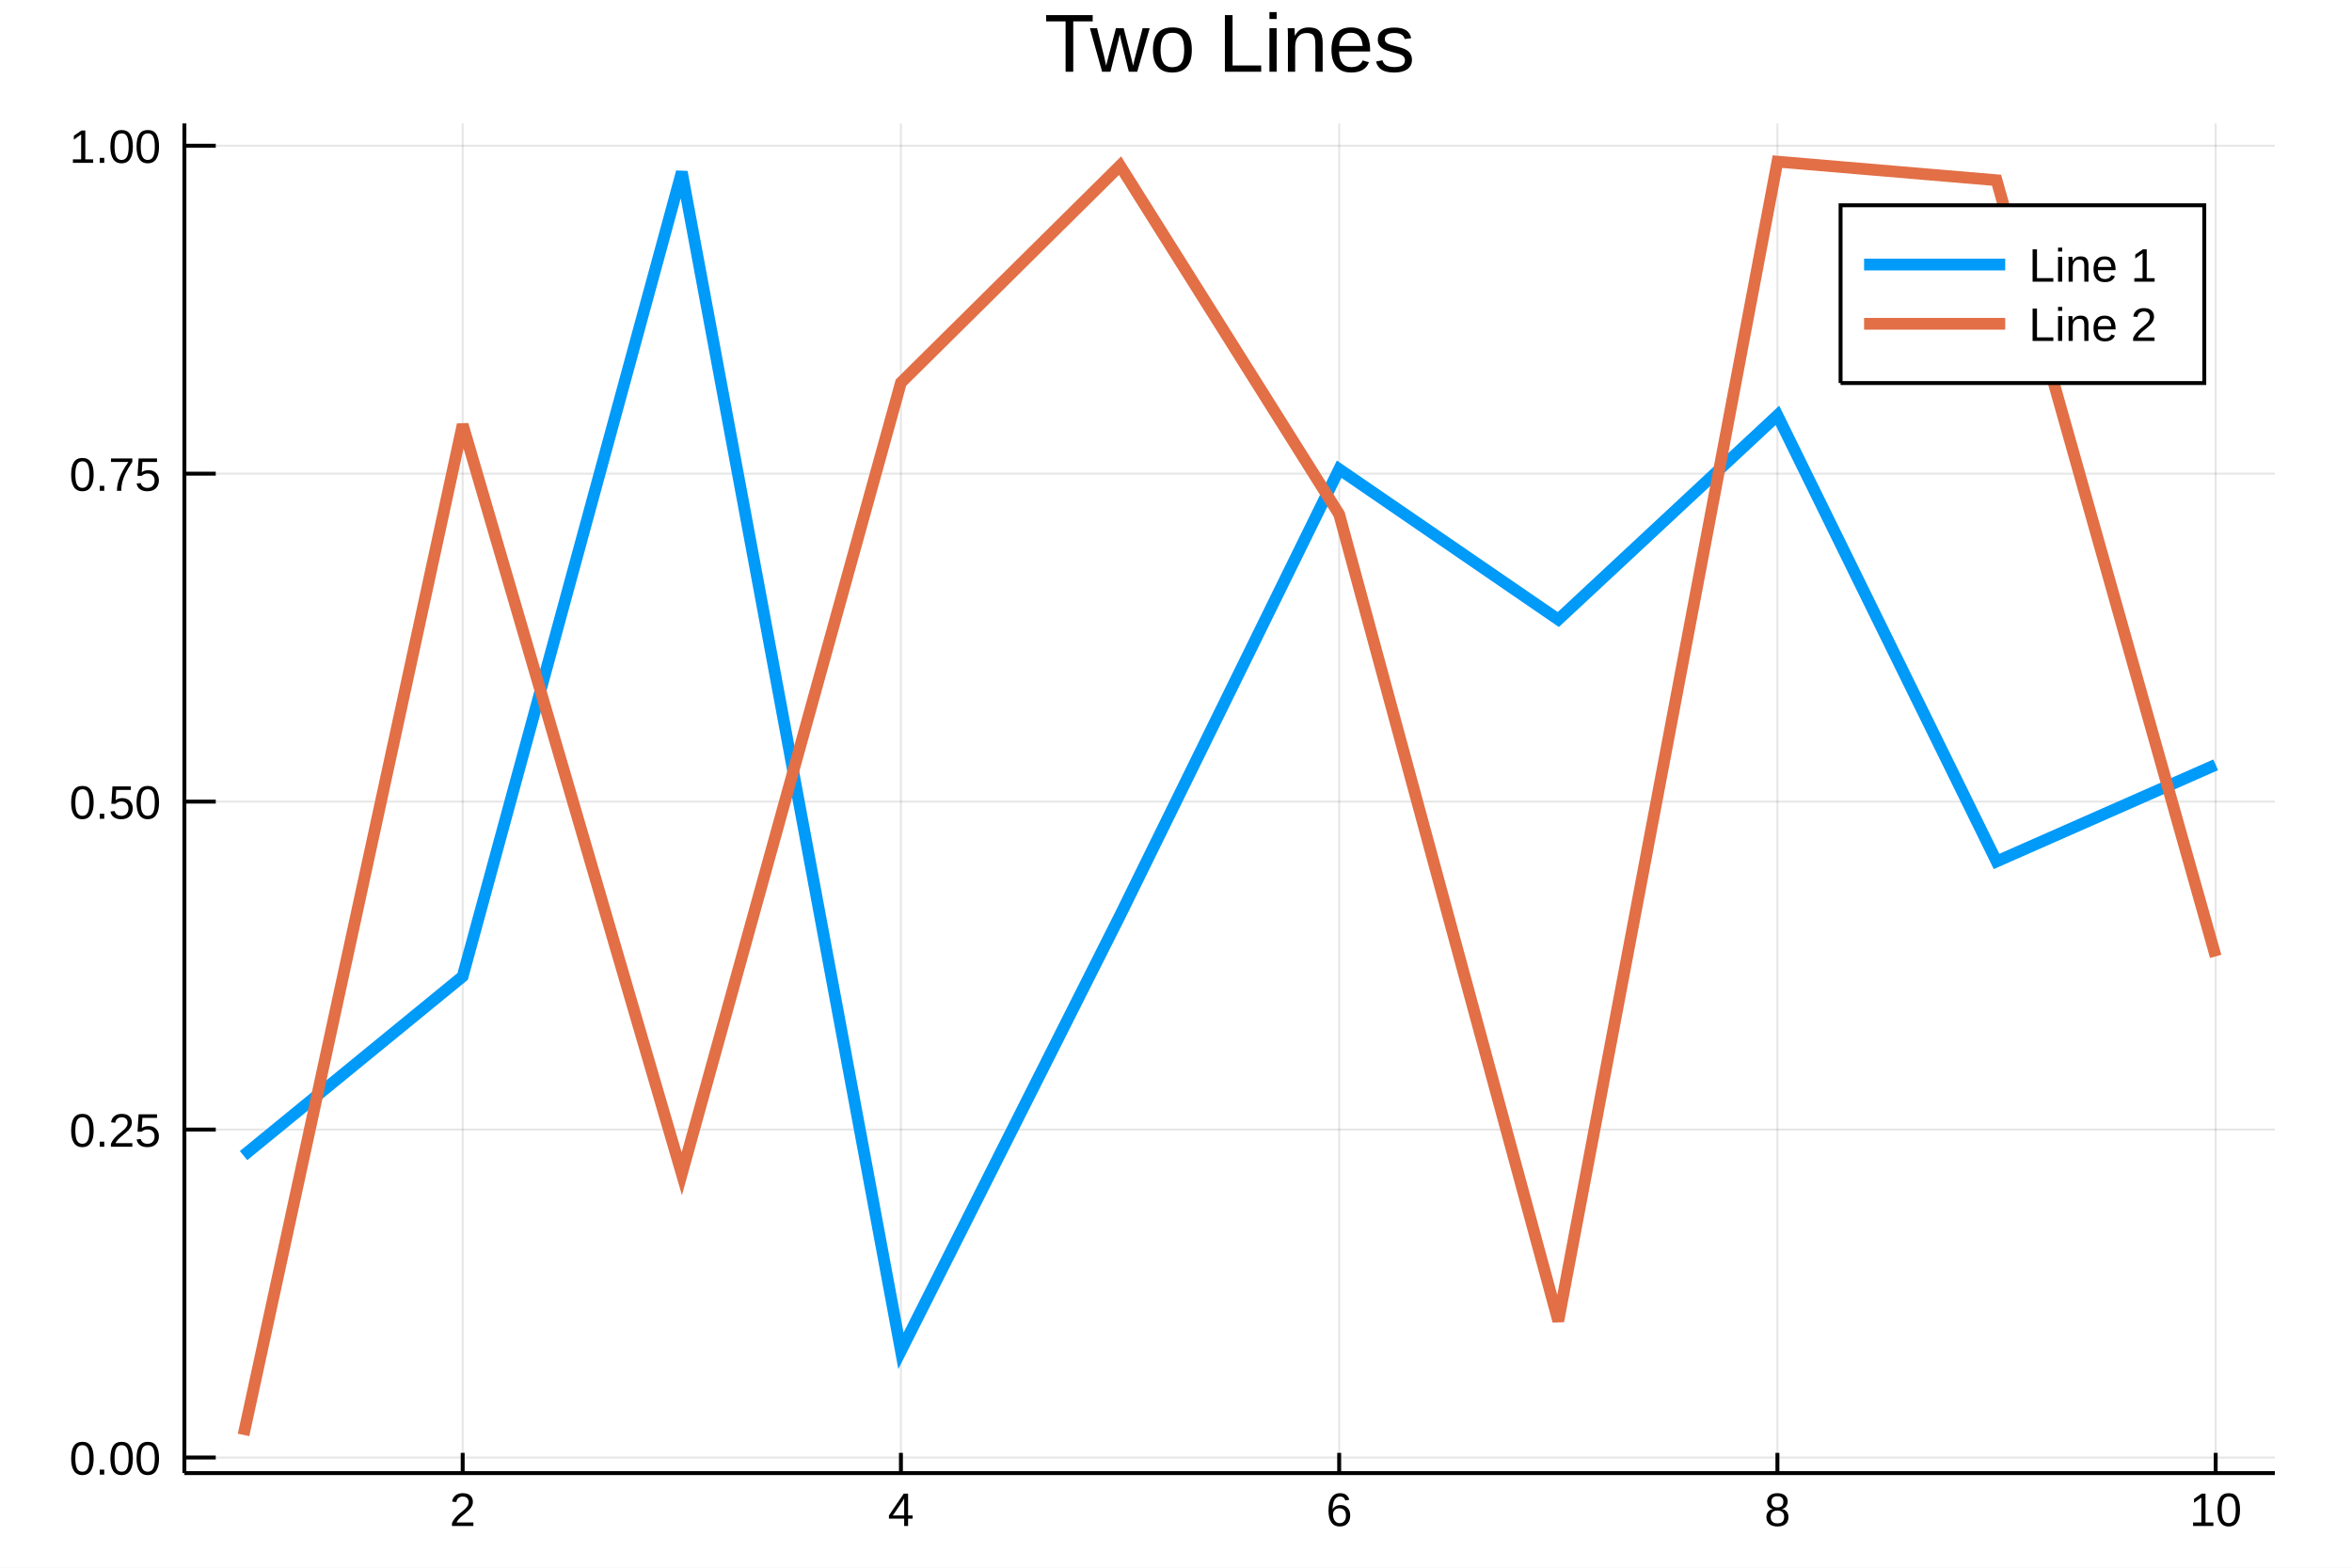
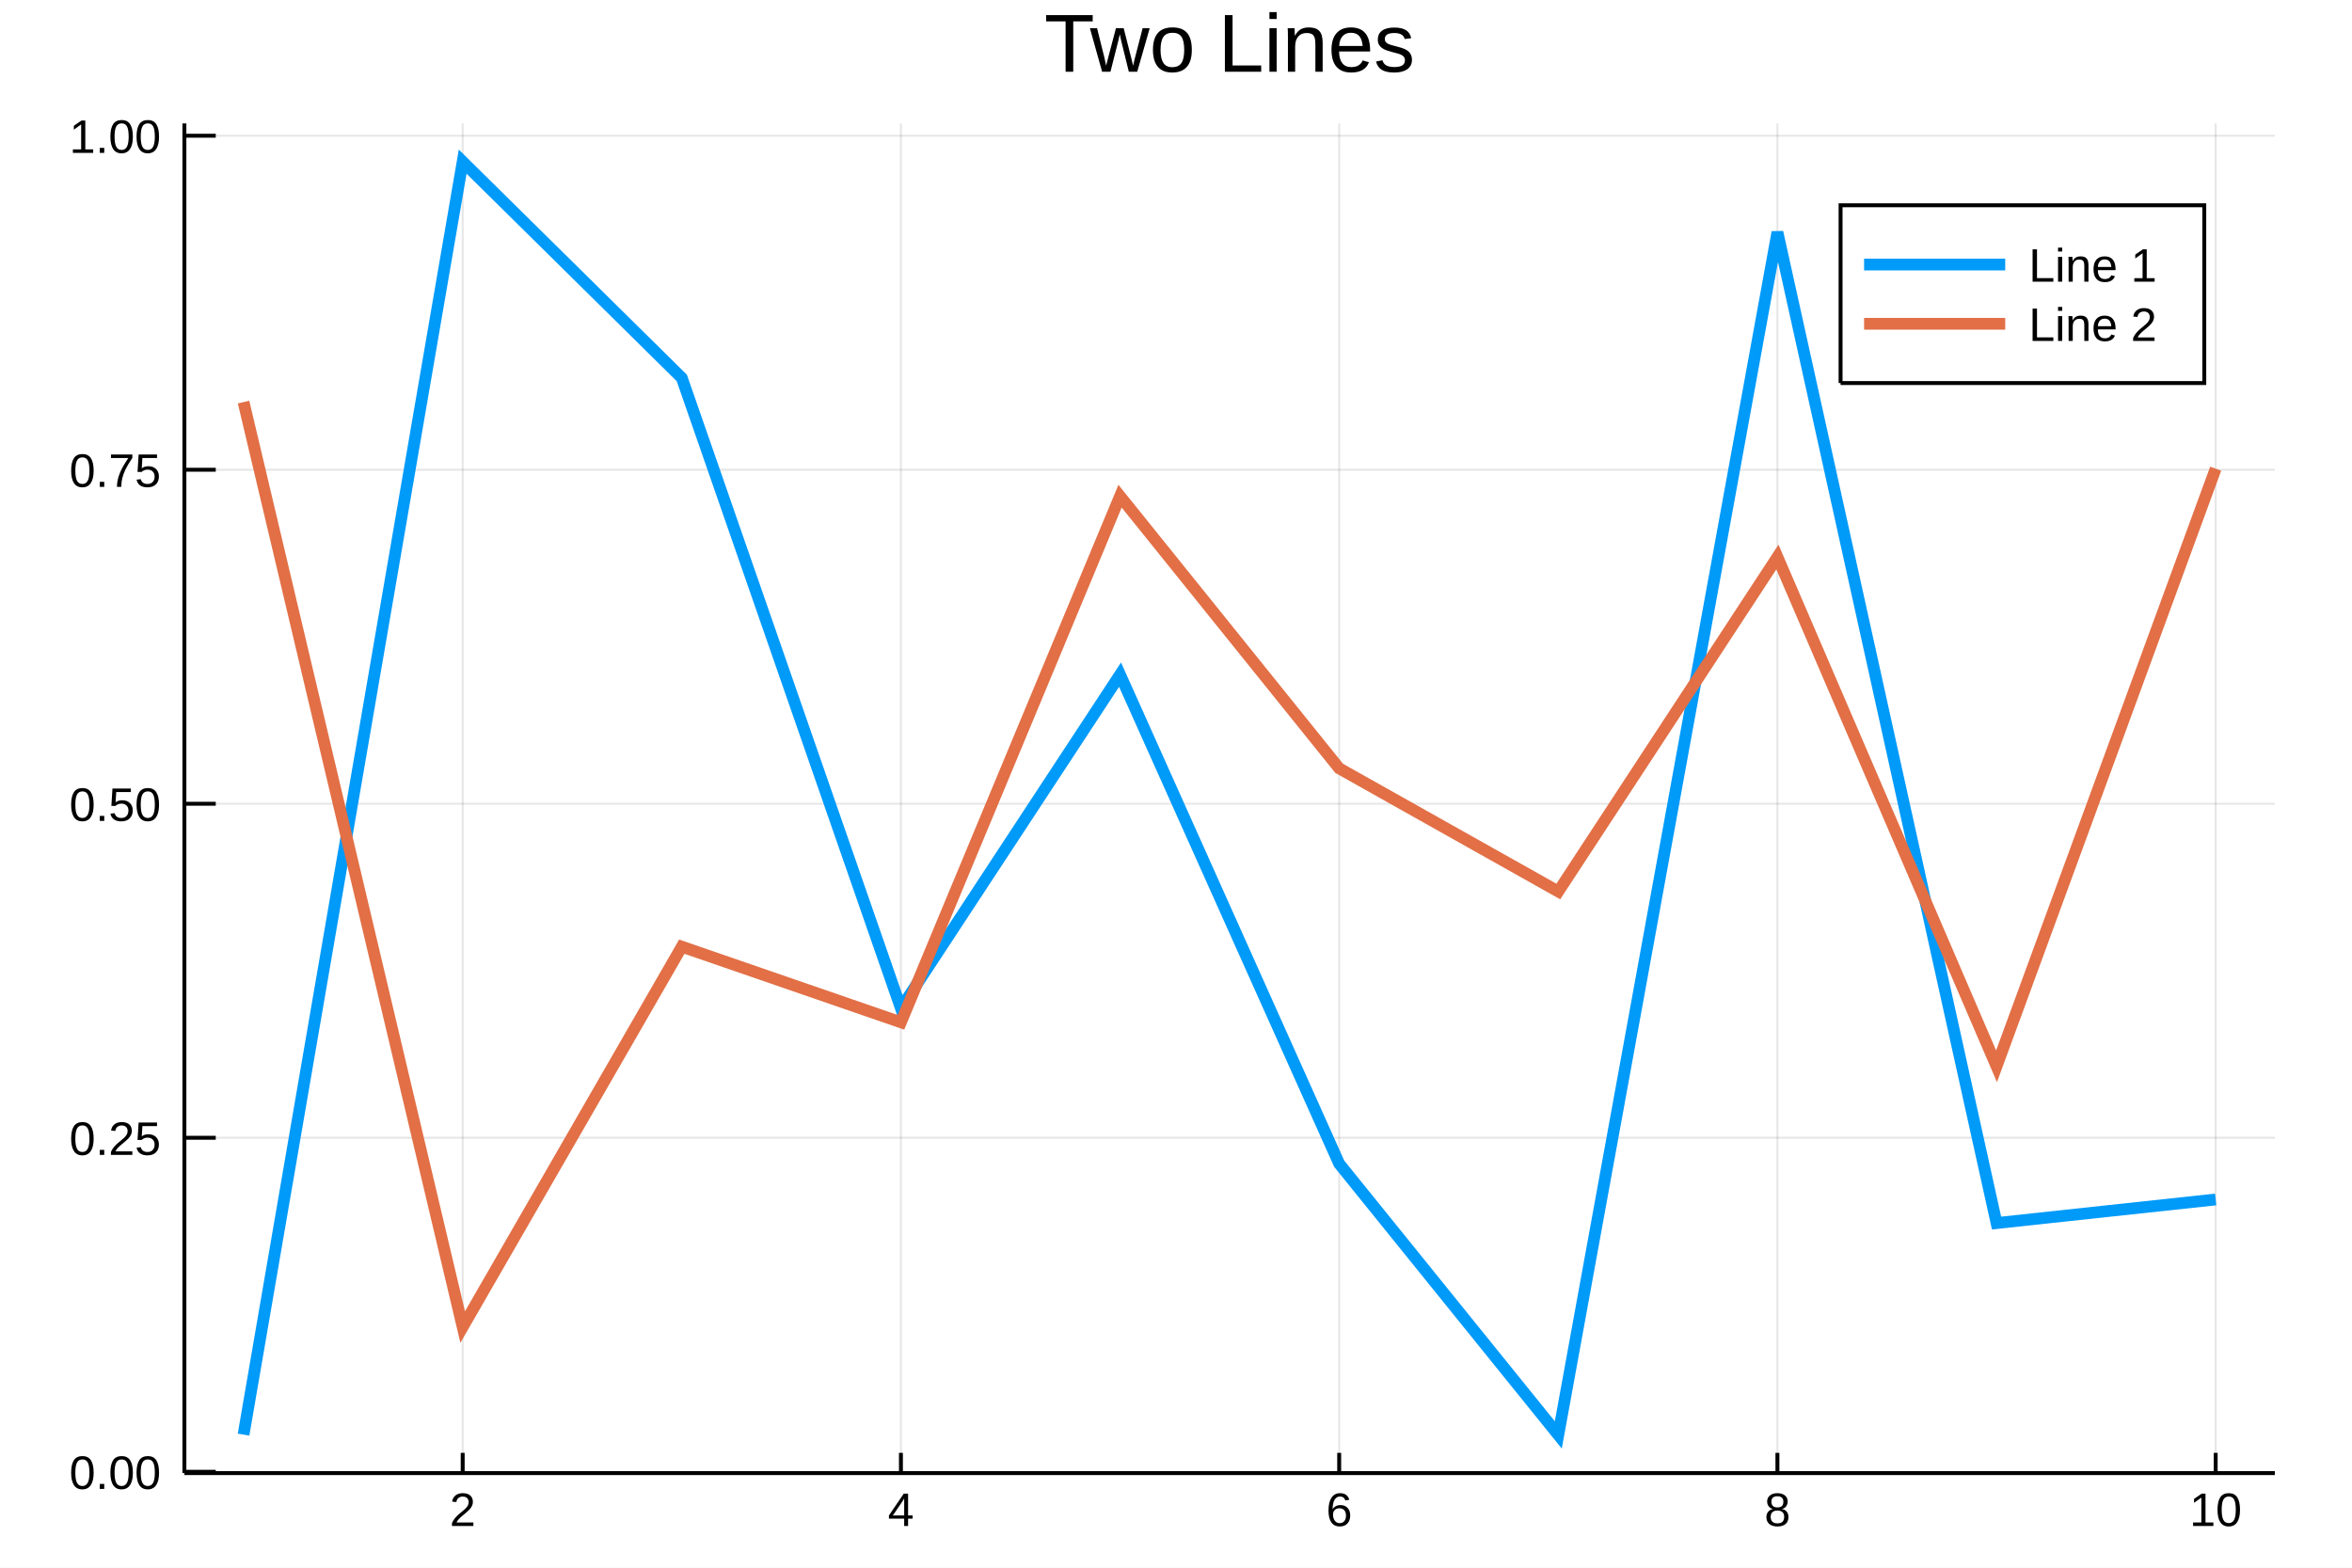
<svg xmlns="http://www.w3.org/2000/svg" width="600" height="400" viewBox="0 0 2400 1600">
  <defs>
-     <clipPath id="clip2000">
+     <clipPath id="clip9400">
      <rect x="0" y="0" width="2000" height="2000" />
    </clipPath>
  </defs>
  <defs>
-     <clipPath id="clip2001">
+     <clipPath id="clip9401">
      <rect x="0" y="0" width="2400" height="1600" />
    </clipPath>
  </defs>
-   <polygon clip-path="url(#clip2001)" points=" 0,1600 2400,1600 2400,0 0,0    " fill="#ffffff" fill-rule="evenodd" fill-opacity="1" />
+   <polygon clip-path="url(#clip9401)" points=" 0,1600 2400,1600 2400,0 0,0    " fill="#ffffff" fill-rule="evenodd" fill-opacity="1" />
  <defs>
-     <clipPath id="clip2002">
+     <clipPath id="clip9402">
      <rect x="480" y="0" width="1681" height="1600" />
    </clipPath>
  </defs>
-   <polygon clip-path="url(#clip2001)" points=" 188.156,1503.47 2321.26,1503.47 2321.26,125.984 188.156,125.984    " fill="#ffffff" fill-rule="evenodd" fill-opacity="1" />
+   <polygon clip-path="url(#clip9401)" points=" 188.156,1503.47 2321.26,1503.47 2321.26,125.984 188.156,125.984    " fill="#ffffff" fill-rule="evenodd" fill-opacity="1" />
  <defs>
-     <clipPath id="clip2003">
+     <clipPath id="clip9403">
      <rect x="188" y="125" width="2134" height="1378" />
    </clipPath>
  </defs>
-   <polyline clip-path="url(#clip2003)" style="stroke:#000000; stroke-width:2; stroke-opacity:0.1; fill:none" points="   472.123,1503.47 472.123,125.984    " />
-   <polyline clip-path="url(#clip2003)" style="stroke:#000000; stroke-width:2; stroke-opacity:0.1; fill:none" points="   919.314,1503.47 919.314,125.984    " />
-   <polyline clip-path="url(#clip2003)" style="stroke:#000000; stroke-width:2; stroke-opacity:0.1; fill:none" points="   1366.51,1503.47 1366.51,125.984    " />
-   <polyline clip-path="url(#clip2003)" style="stroke:#000000; stroke-width:2; stroke-opacity:0.1; fill:none" points="   1813.7,1503.47 1813.7,125.984    " />
-   <polyline clip-path="url(#clip2003)" style="stroke:#000000; stroke-width:2; stroke-opacity:0.1; fill:none" points="   2260.89,1503.47 2260.89,125.984    " />
-   <polyline clip-path="url(#clip2003)" style="stroke:#000000; stroke-width:2; stroke-opacity:0.1; fill:none" points="   188.156,1487.55 2321.26,1487.55    " />
-   <polyline clip-path="url(#clip2003)" style="stroke:#000000; stroke-width:2; stroke-opacity:0.1; fill:none" points="   188.156,1152.84 2321.26,1152.84    " />
-   <polyline clip-path="url(#clip2003)" style="stroke:#000000; stroke-width:2; stroke-opacity:0.1; fill:none" points="   188.156,818.135 2321.26,818.135    " />
-   <polyline clip-path="url(#clip2003)" style="stroke:#000000; stroke-width:2; stroke-opacity:0.1; fill:none" points="   188.156,483.426 2321.26,483.426    " />
-   <polyline clip-path="url(#clip2003)" style="stroke:#000000; stroke-width:2; stroke-opacity:0.1; fill:none" points="   188.156,148.718 2321.26,148.718    " />
-   <polyline clip-path="url(#clip2001)" style="stroke:#000000; stroke-width:4; stroke-opacity:1; fill:none" points="   188.156,1503.47 2321.26,1503.47    " />
-   <polyline clip-path="url(#clip2001)" style="stroke:#000000; stroke-width:4; stroke-opacity:1; fill:none" points="   188.156,1503.47 188.156,125.984    " />
-   <polyline clip-path="url(#clip2001)" style="stroke:#000000; stroke-width:4; stroke-opacity:1; fill:none" points="   472.123,1503.47 472.123,1482.81    " />
-   <polyline clip-path="url(#clip2001)" style="stroke:#000000; stroke-width:4; stroke-opacity:1; fill:none" points="   919.314,1503.47 919.314,1482.81    " />
-   <polyline clip-path="url(#clip2001)" style="stroke:#000000; stroke-width:4; stroke-opacity:1; fill:none" points="   1366.51,1503.47 1366.51,1482.81    " />
-   <polyline clip-path="url(#clip2001)" style="stroke:#000000; stroke-width:4; stroke-opacity:1; fill:none" points="   1813.7,1503.47 1813.7,1482.81    " />
-   <polyline clip-path="url(#clip2001)" style="stroke:#000000; stroke-width:4; stroke-opacity:1; fill:none" points="   2260.89,1503.47 2260.89,1482.81    " />
-   <polyline clip-path="url(#clip2001)" style="stroke:#000000; stroke-width:4; stroke-opacity:1; fill:none" points="   188.156,1487.55 220.153,1487.55    " />
-   <polyline clip-path="url(#clip2001)" style="stroke:#000000; stroke-width:4; stroke-opacity:1; fill:none" points="   188.156,1152.84 220.153,1152.84    " />
-   <polyline clip-path="url(#clip2001)" style="stroke:#000000; stroke-width:4; stroke-opacity:1; fill:none" points="   188.156,818.135 220.153,818.135    " />
-   <polyline clip-path="url(#clip2001)" style="stroke:#000000; stroke-width:4; stroke-opacity:1; fill:none" points="   188.156,483.426 220.153,483.426    " />
-   <polyline clip-path="url(#clip2001)" style="stroke:#000000; stroke-width:4; stroke-opacity:1; fill:none" points="   188.156,148.718 220.153,148.718    " />
-   <g clip-path="url(#clip2001)">
+   <polyline clip-path="url(#clip9403)" style="stroke:#000000; stroke-width:2; stroke-opacity:0.1; fill:none" points="   472.123,1503.47 472.123,125.984    " />
+   <polyline clip-path="url(#clip9403)" style="stroke:#000000; stroke-width:2; stroke-opacity:0.1; fill:none" points="   919.314,1503.47 919.314,125.984    " />
+   <polyline clip-path="url(#clip9403)" style="stroke:#000000; stroke-width:2; stroke-opacity:0.1; fill:none" points="   1366.51,1503.47 1366.51,125.984    " />
+   <polyline clip-path="url(#clip9403)" style="stroke:#000000; stroke-width:2; stroke-opacity:0.1; fill:none" points="   1813.7,1503.47 1813.7,125.984    " />
+   <polyline clip-path="url(#clip9403)" style="stroke:#000000; stroke-width:2; stroke-opacity:0.1; fill:none" points="   2260.89,1503.47 2260.89,125.984    " />
+   <polyline clip-path="url(#clip9403)" style="stroke:#000000; stroke-width:2; stroke-opacity:0.1; fill:none" points="   188.156,1502.12 2321.26,1502.12    " />
+   <polyline clip-path="url(#clip9403)" style="stroke:#000000; stroke-width:2; stroke-opacity:0.1; fill:none" points="   188.156,1161.22 2321.26,1161.22    " />
+   <polyline clip-path="url(#clip9403)" style="stroke:#000000; stroke-width:2; stroke-opacity:0.1; fill:none" points="   188.156,820.322 2321.26,820.322    " />
+   <polyline clip-path="url(#clip9403)" style="stroke:#000000; stroke-width:2; stroke-opacity:0.1; fill:none" points="   188.156,479.422 2321.26,479.422    " />
+   <polyline clip-path="url(#clip9403)" style="stroke:#000000; stroke-width:2; stroke-opacity:0.1; fill:none" points="   188.156,138.522 2321.26,138.522    " />
+   <polyline clip-path="url(#clip9401)" style="stroke:#000000; stroke-width:4; stroke-opacity:1; fill:none" points="   188.156,1503.47 2321.26,1503.47    " />
+   <polyline clip-path="url(#clip9401)" style="stroke:#000000; stroke-width:4; stroke-opacity:1; fill:none" points="   188.156,1503.47 188.156,125.984    " />
+   <polyline clip-path="url(#clip9401)" style="stroke:#000000; stroke-width:4; stroke-opacity:1; fill:none" points="   472.123,1503.47 472.123,1482.81    " />
+   <polyline clip-path="url(#clip9401)" style="stroke:#000000; stroke-width:4; stroke-opacity:1; fill:none" points="   919.314,1503.47 919.314,1482.81    " />
+   <polyline clip-path="url(#clip9401)" style="stroke:#000000; stroke-width:4; stroke-opacity:1; fill:none" points="   1366.51,1503.47 1366.51,1482.81    " />
+   <polyline clip-path="url(#clip9401)" style="stroke:#000000; stroke-width:4; stroke-opacity:1; fill:none" points="   1813.7,1503.47 1813.7,1482.81    " />
+   <polyline clip-path="url(#clip9401)" style="stroke:#000000; stroke-width:4; stroke-opacity:1; fill:none" points="   2260.89,1503.47 2260.89,1482.81    " />
+   <polyline clip-path="url(#clip9401)" style="stroke:#000000; stroke-width:4; stroke-opacity:1; fill:none" points="   188.156,1502.12 220.153,1502.12    " />
+   <polyline clip-path="url(#clip9401)" style="stroke:#000000; stroke-width:4; stroke-opacity:1; fill:none" points="   188.156,1161.22 220.153,1161.22    " />
+   <polyline clip-path="url(#clip9401)" style="stroke:#000000; stroke-width:4; stroke-opacity:1; fill:none" points="   188.156,820.322 220.153,820.322    " />
+   <polyline clip-path="url(#clip9401)" style="stroke:#000000; stroke-width:4; stroke-opacity:1; fill:none" points="   188.156,479.422 220.153,479.422    " />
+   <polyline clip-path="url(#clip9401)" style="stroke:#000000; stroke-width:4; stroke-opacity:1; fill:none" points="   188.156,138.522 220.153,138.522    " />
+   <g clip-path="url(#clip9401)">
    <text style="fill:#000000; fill-opacity:1; font-family:Arial,Helvetica Neue,Helvetica,sans-serif; font-size:48px; text-anchor:middle;" transform="rotate(0, 472.123, 1557.47)" x="472.123" y="1557.47">2</text>
  </g>
-   <g clip-path="url(#clip2001)">
+   <g clip-path="url(#clip9401)">
    <text style="fill:#000000; fill-opacity:1; font-family:Arial,Helvetica Neue,Helvetica,sans-serif; font-size:48px; text-anchor:middle;" transform="rotate(0, 919.314, 1557.47)" x="919.314" y="1557.47">4</text>
  </g>
-   <g clip-path="url(#clip2001)">
+   <g clip-path="url(#clip9401)">
    <text style="fill:#000000; fill-opacity:1; font-family:Arial,Helvetica Neue,Helvetica,sans-serif; font-size:48px; text-anchor:middle;" transform="rotate(0, 1366.51, 1557.47)" x="1366.51" y="1557.47">6</text>
  </g>
-   <g clip-path="url(#clip2001)">
+   <g clip-path="url(#clip9401)">
    <text style="fill:#000000; fill-opacity:1; font-family:Arial,Helvetica Neue,Helvetica,sans-serif; font-size:48px; text-anchor:middle;" transform="rotate(0, 1813.7, 1557.47)" x="1813.7" y="1557.47">8</text>
  </g>
-   <g clip-path="url(#clip2001)">
+   <g clip-path="url(#clip9401)">
    <text style="fill:#000000; fill-opacity:1; font-family:Arial,Helvetica Neue,Helvetica,sans-serif; font-size:48px; text-anchor:middle;" transform="rotate(0, 2260.89, 1557.47)" x="2260.89" y="1557.47">10</text>
  </g>
-   <g clip-path="url(#clip2001)">
-     <text style="fill:#000000; fill-opacity:1; font-family:Arial,Helvetica Neue,Helvetica,sans-serif; font-size:48px; text-anchor:end;" transform="rotate(0, 164.156, 1505.05)" x="164.156" y="1505.05">0.00</text>
+   <g clip-path="url(#clip9401)">
+     <text style="fill:#000000; fill-opacity:1; font-family:Arial,Helvetica Neue,Helvetica,sans-serif; font-size:48px; text-anchor:end;" transform="rotate(0, 164.156, 1519.62)" x="164.156" y="1519.62">0.00</text>
  </g>
-   <g clip-path="url(#clip2001)">
-     <text style="fill:#000000; fill-opacity:1; font-family:Arial,Helvetica Neue,Helvetica,sans-serif; font-size:48px; text-anchor:end;" transform="rotate(0, 164.156, 1170.34)" x="164.156" y="1170.34">0.25</text>
+   <g clip-path="url(#clip9401)">
+     <text style="fill:#000000; fill-opacity:1; font-family:Arial,Helvetica Neue,Helvetica,sans-serif; font-size:48px; text-anchor:end;" transform="rotate(0, 164.156, 1178.72)" x="164.156" y="1178.72">0.25</text>
  </g>
-   <g clip-path="url(#clip2001)">
-     <text style="fill:#000000; fill-opacity:1; font-family:Arial,Helvetica Neue,Helvetica,sans-serif; font-size:48px; text-anchor:end;" transform="rotate(0, 164.156, 835.635)" x="164.156" y="835.635">0.50</text>
+   <g clip-path="url(#clip9401)">
+     <text style="fill:#000000; fill-opacity:1; font-family:Arial,Helvetica Neue,Helvetica,sans-serif; font-size:48px; text-anchor:end;" transform="rotate(0, 164.156, 837.822)" x="164.156" y="837.822">0.50</text>
  </g>
-   <g clip-path="url(#clip2001)">
-     <text style="fill:#000000; fill-opacity:1; font-family:Arial,Helvetica Neue,Helvetica,sans-serif; font-size:48px; text-anchor:end;" transform="rotate(0, 164.156, 500.926)" x="164.156" y="500.926">0.75</text>
+   <g clip-path="url(#clip9401)">
+     <text style="fill:#000000; fill-opacity:1; font-family:Arial,Helvetica Neue,Helvetica,sans-serif; font-size:48px; text-anchor:end;" transform="rotate(0, 164.156, 496.922)" x="164.156" y="496.922">0.75</text>
  </g>
-   <g clip-path="url(#clip2001)">
-     <text style="fill:#000000; fill-opacity:1; font-family:Arial,Helvetica Neue,Helvetica,sans-serif; font-size:48px; text-anchor:end;" transform="rotate(0, 164.156, 166.218)" x="164.156" y="166.218">1.00</text>
+   <g clip-path="url(#clip9401)">
+     <text style="fill:#000000; fill-opacity:1; font-family:Arial,Helvetica Neue,Helvetica,sans-serif; font-size:48px; text-anchor:end;" transform="rotate(0, 164.156, 156.022)" x="164.156" y="156.022">1.00</text>
  </g>
-   <g clip-path="url(#clip2001)">
+   <g clip-path="url(#clip9401)">
    <text style="fill:#000000; fill-opacity:1; font-family:Arial,Helvetica Neue,Helvetica,sans-serif; font-size:84px; text-anchor:middle;" transform="rotate(0, 1254.71, 73.2)" x="1254.71" y="73.2">Two Lines</text>
  </g>
-   <polyline clip-path="url(#clip2003)" style="stroke:#009af9; stroke-width:12; stroke-opacity:1; fill:none" points="   248.527,1179.43 472.123,996.542 695.719,175.533 919.314,1378.69 1142.91,934.349 1366.51,478.883 1590.1,632.283 1813.7,423.946 2037.29,879.199 2260.89,780.589       " />
-   <polyline clip-path="url(#clip2003)" style="stroke:#e26f46; stroke-width:12; stroke-opacity:1; fill:none" points="   248.527,1464.49 472.123,433.398 695.719,1197.97 919.314,390.597 1142.91,169.116 1366.51,524.929 1590.1,1348.33 1813.7,164.97 2037.29,183.935 2260.89,976.099       " />
-   <polygon clip-path="url(#clip2001)" points=" 1878.14,390.944 2249.26,390.944 2249.26,209.504 1878.14,209.504    " fill="#ffffff" fill-rule="evenodd" fill-opacity="1" />
-   <polyline clip-path="url(#clip2001)" style="stroke:#000000; stroke-width:4; stroke-opacity:1; fill:none" points="   1878.14,390.944 2249.26,390.944 2249.26,209.504 1878.14,209.504 1878.14,390.944    " />
-   <polyline clip-path="url(#clip2001)" style="stroke:#009af9; stroke-width:12; stroke-opacity:1; fill:none" points="   1902.14,269.984 2046.14,269.984    " />
-   <g clip-path="url(#clip2001)">
+   <polyline clip-path="url(#clip9403)" style="stroke:#009af9; stroke-width:12; stroke-opacity:1; fill:none" points="   248.527,1464.19 472.123,164.97 695.719,385.723 919.314,1029.08 1142.91,688.547 1366.51,1187.68 1590.1,1464.49 1813.7,236.987 2037.29,1248.27 2260.89,1224.18       " />
+   <polyline clip-path="url(#clip9403)" style="stroke:#e26f46; stroke-width:12; stroke-opacity:1; fill:none" points="   248.527,410.363 472.123,1354.41 695.719,966.186 919.314,1043.38 1142.91,506.415 1366.51,784.21 1590.1,909.876 1813.7,568.491 2037.29,1088.28 2260.89,478.366       " />
+   <polygon clip-path="url(#clip9401)" points=" 1878.14,390.944 2249.26,390.944 2249.26,209.504 1878.14,209.504    " fill="#ffffff" fill-rule="evenodd" fill-opacity="1" />
+   <polyline clip-path="url(#clip9401)" style="stroke:#000000; stroke-width:4; stroke-opacity:1; fill:none" points="   1878.14,390.944 2249.26,390.944 2249.26,209.504 1878.14,209.504 1878.14,390.944    " />
+   <polyline clip-path="url(#clip9401)" style="stroke:#009af9; stroke-width:12; stroke-opacity:1; fill:none" points="   1902.14,269.984 2046.14,269.984    " />
+   <g clip-path="url(#clip9401)">
    <text style="fill:#000000; fill-opacity:1; font-family:Arial,Helvetica Neue,Helvetica,sans-serif; font-size:48px; text-anchor:start;" transform="rotate(0, 2070.14, 287.484)" x="2070.14" y="287.484">Line 1</text>
  </g>
-   <polyline clip-path="url(#clip2001)" style="stroke:#e26f46; stroke-width:12; stroke-opacity:1; fill:none" points="   1902.14,330.464 2046.14,330.464    " />
-   <g clip-path="url(#clip2001)">
+   <polyline clip-path="url(#clip9401)" style="stroke:#e26f46; stroke-width:12; stroke-opacity:1; fill:none" points="   1902.14,330.464 2046.14,330.464    " />
+   <g clip-path="url(#clip9401)">
    <text style="fill:#000000; fill-opacity:1; font-family:Arial,Helvetica Neue,Helvetica,sans-serif; font-size:48px; text-anchor:start;" transform="rotate(0, 2070.14, 347.964)" x="2070.14" y="347.964">Line 2</text>
  </g>
</svg>
